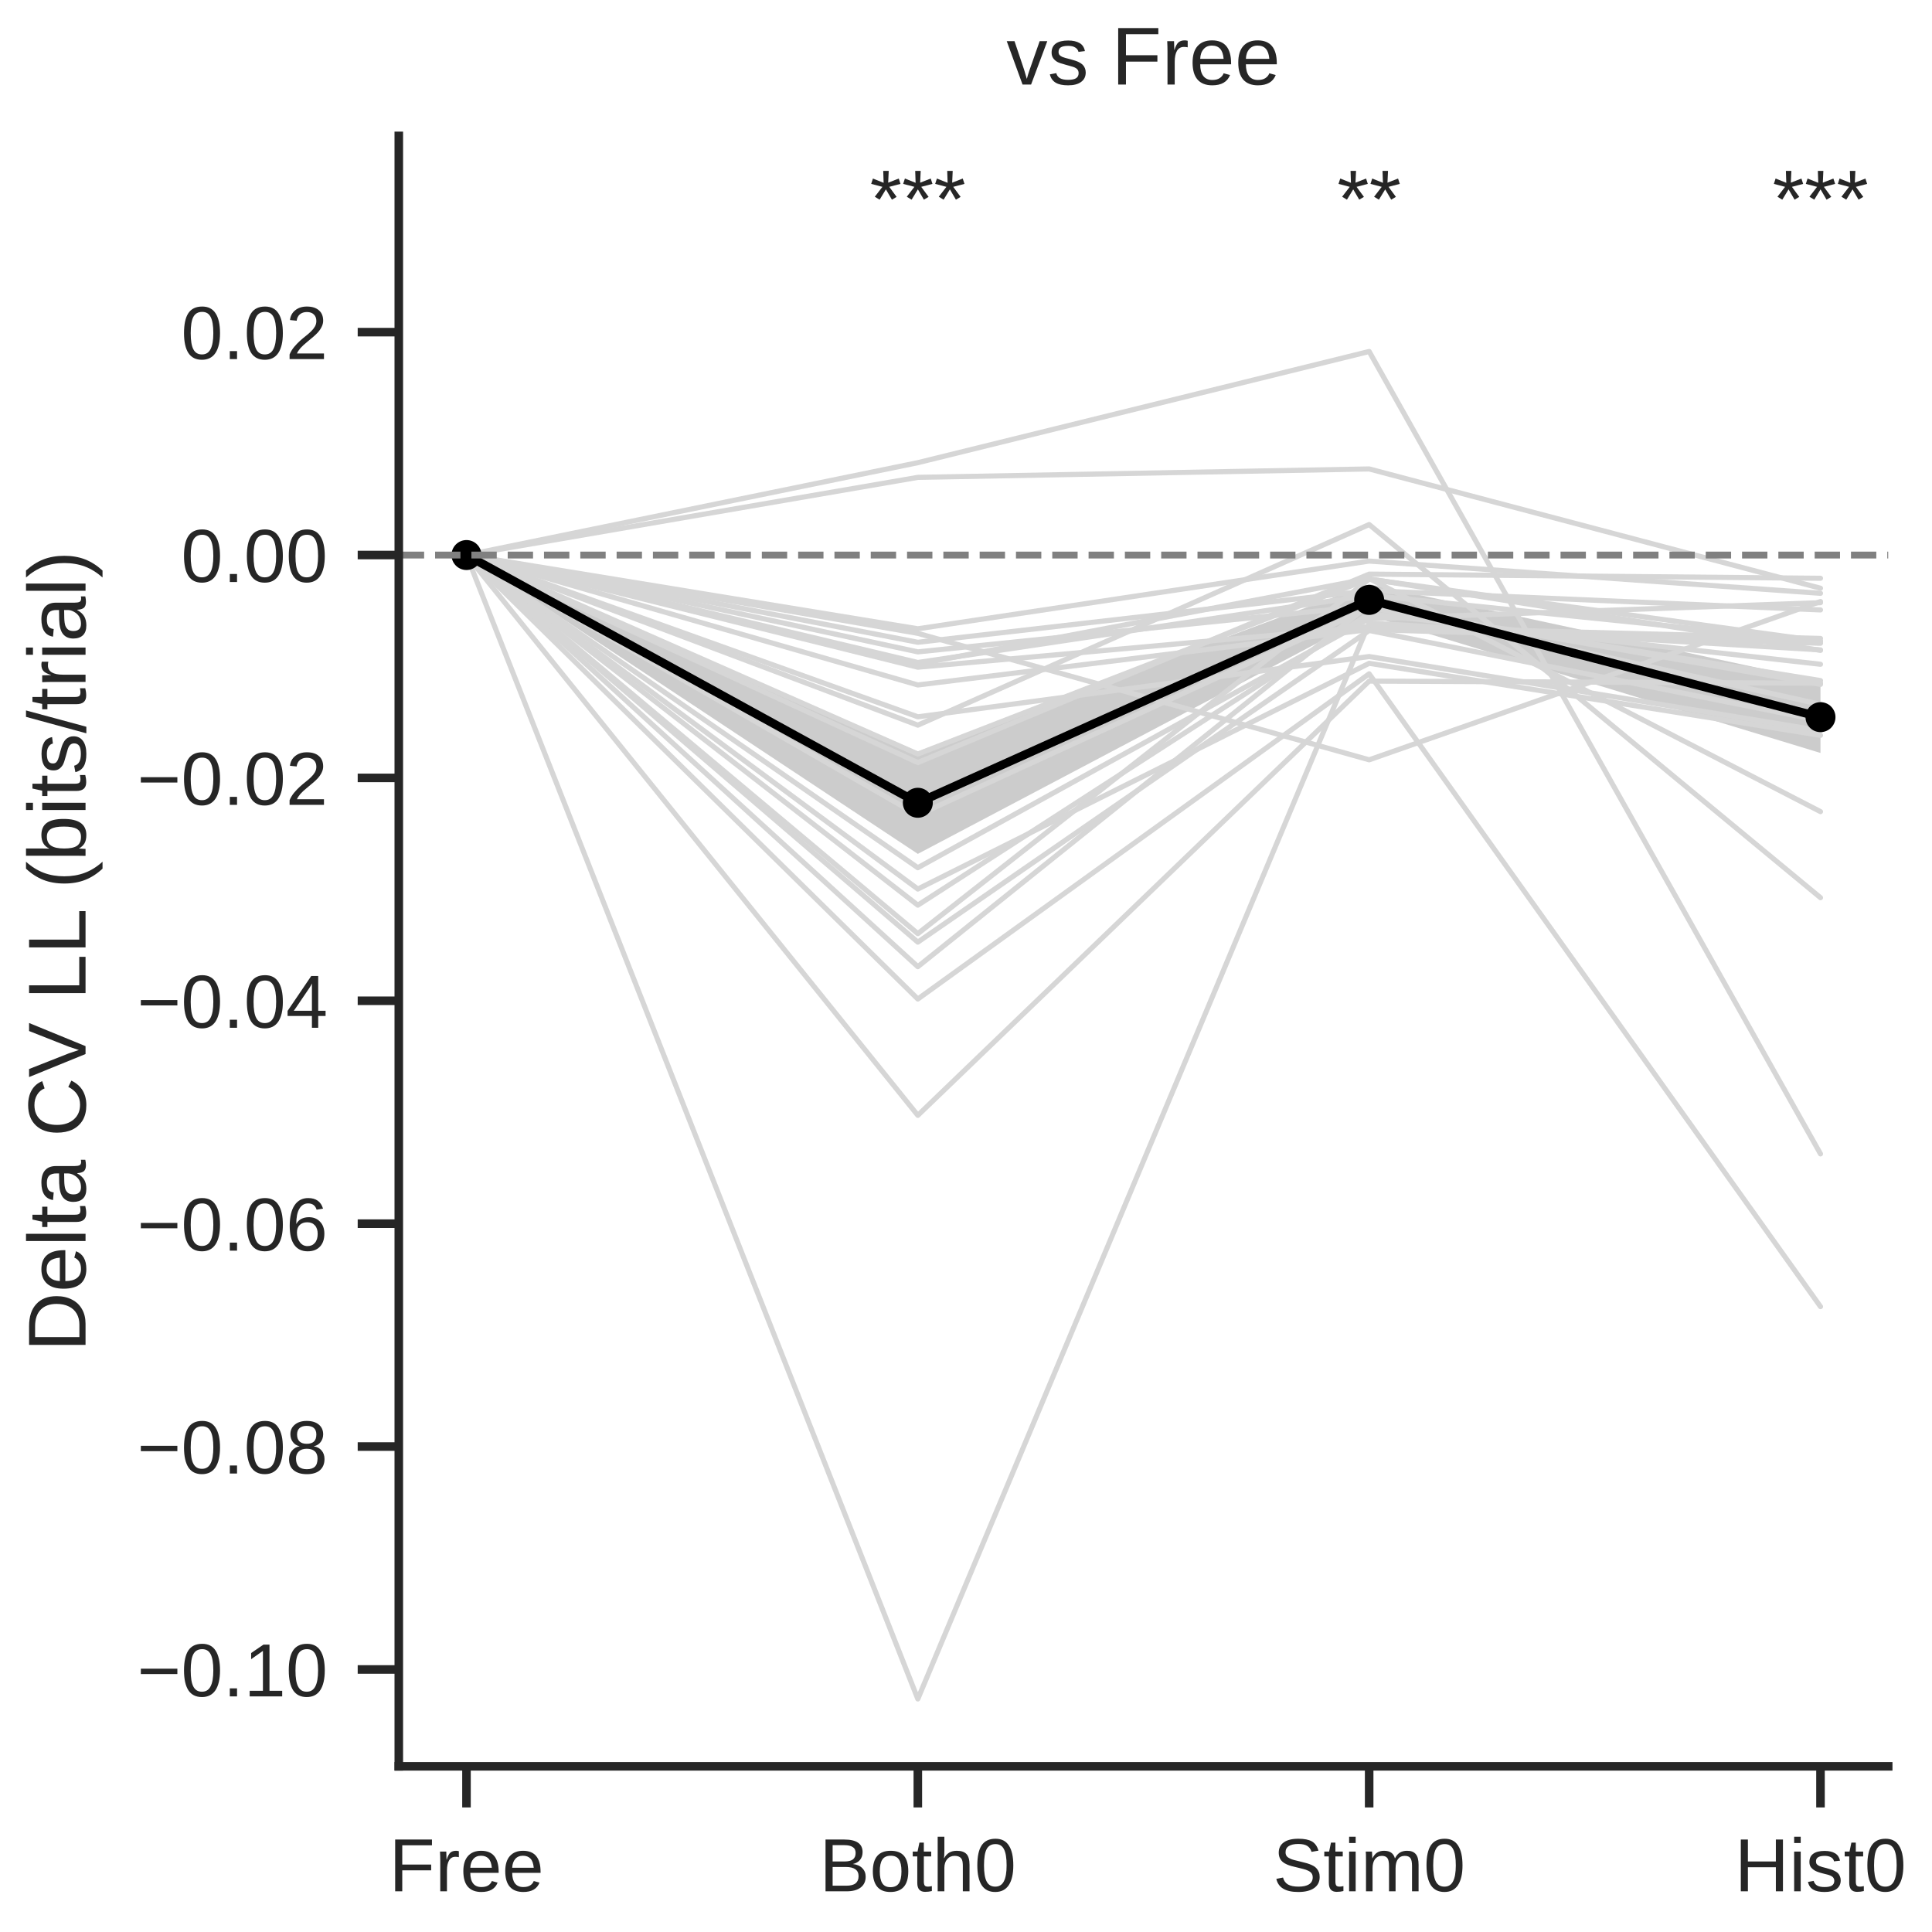
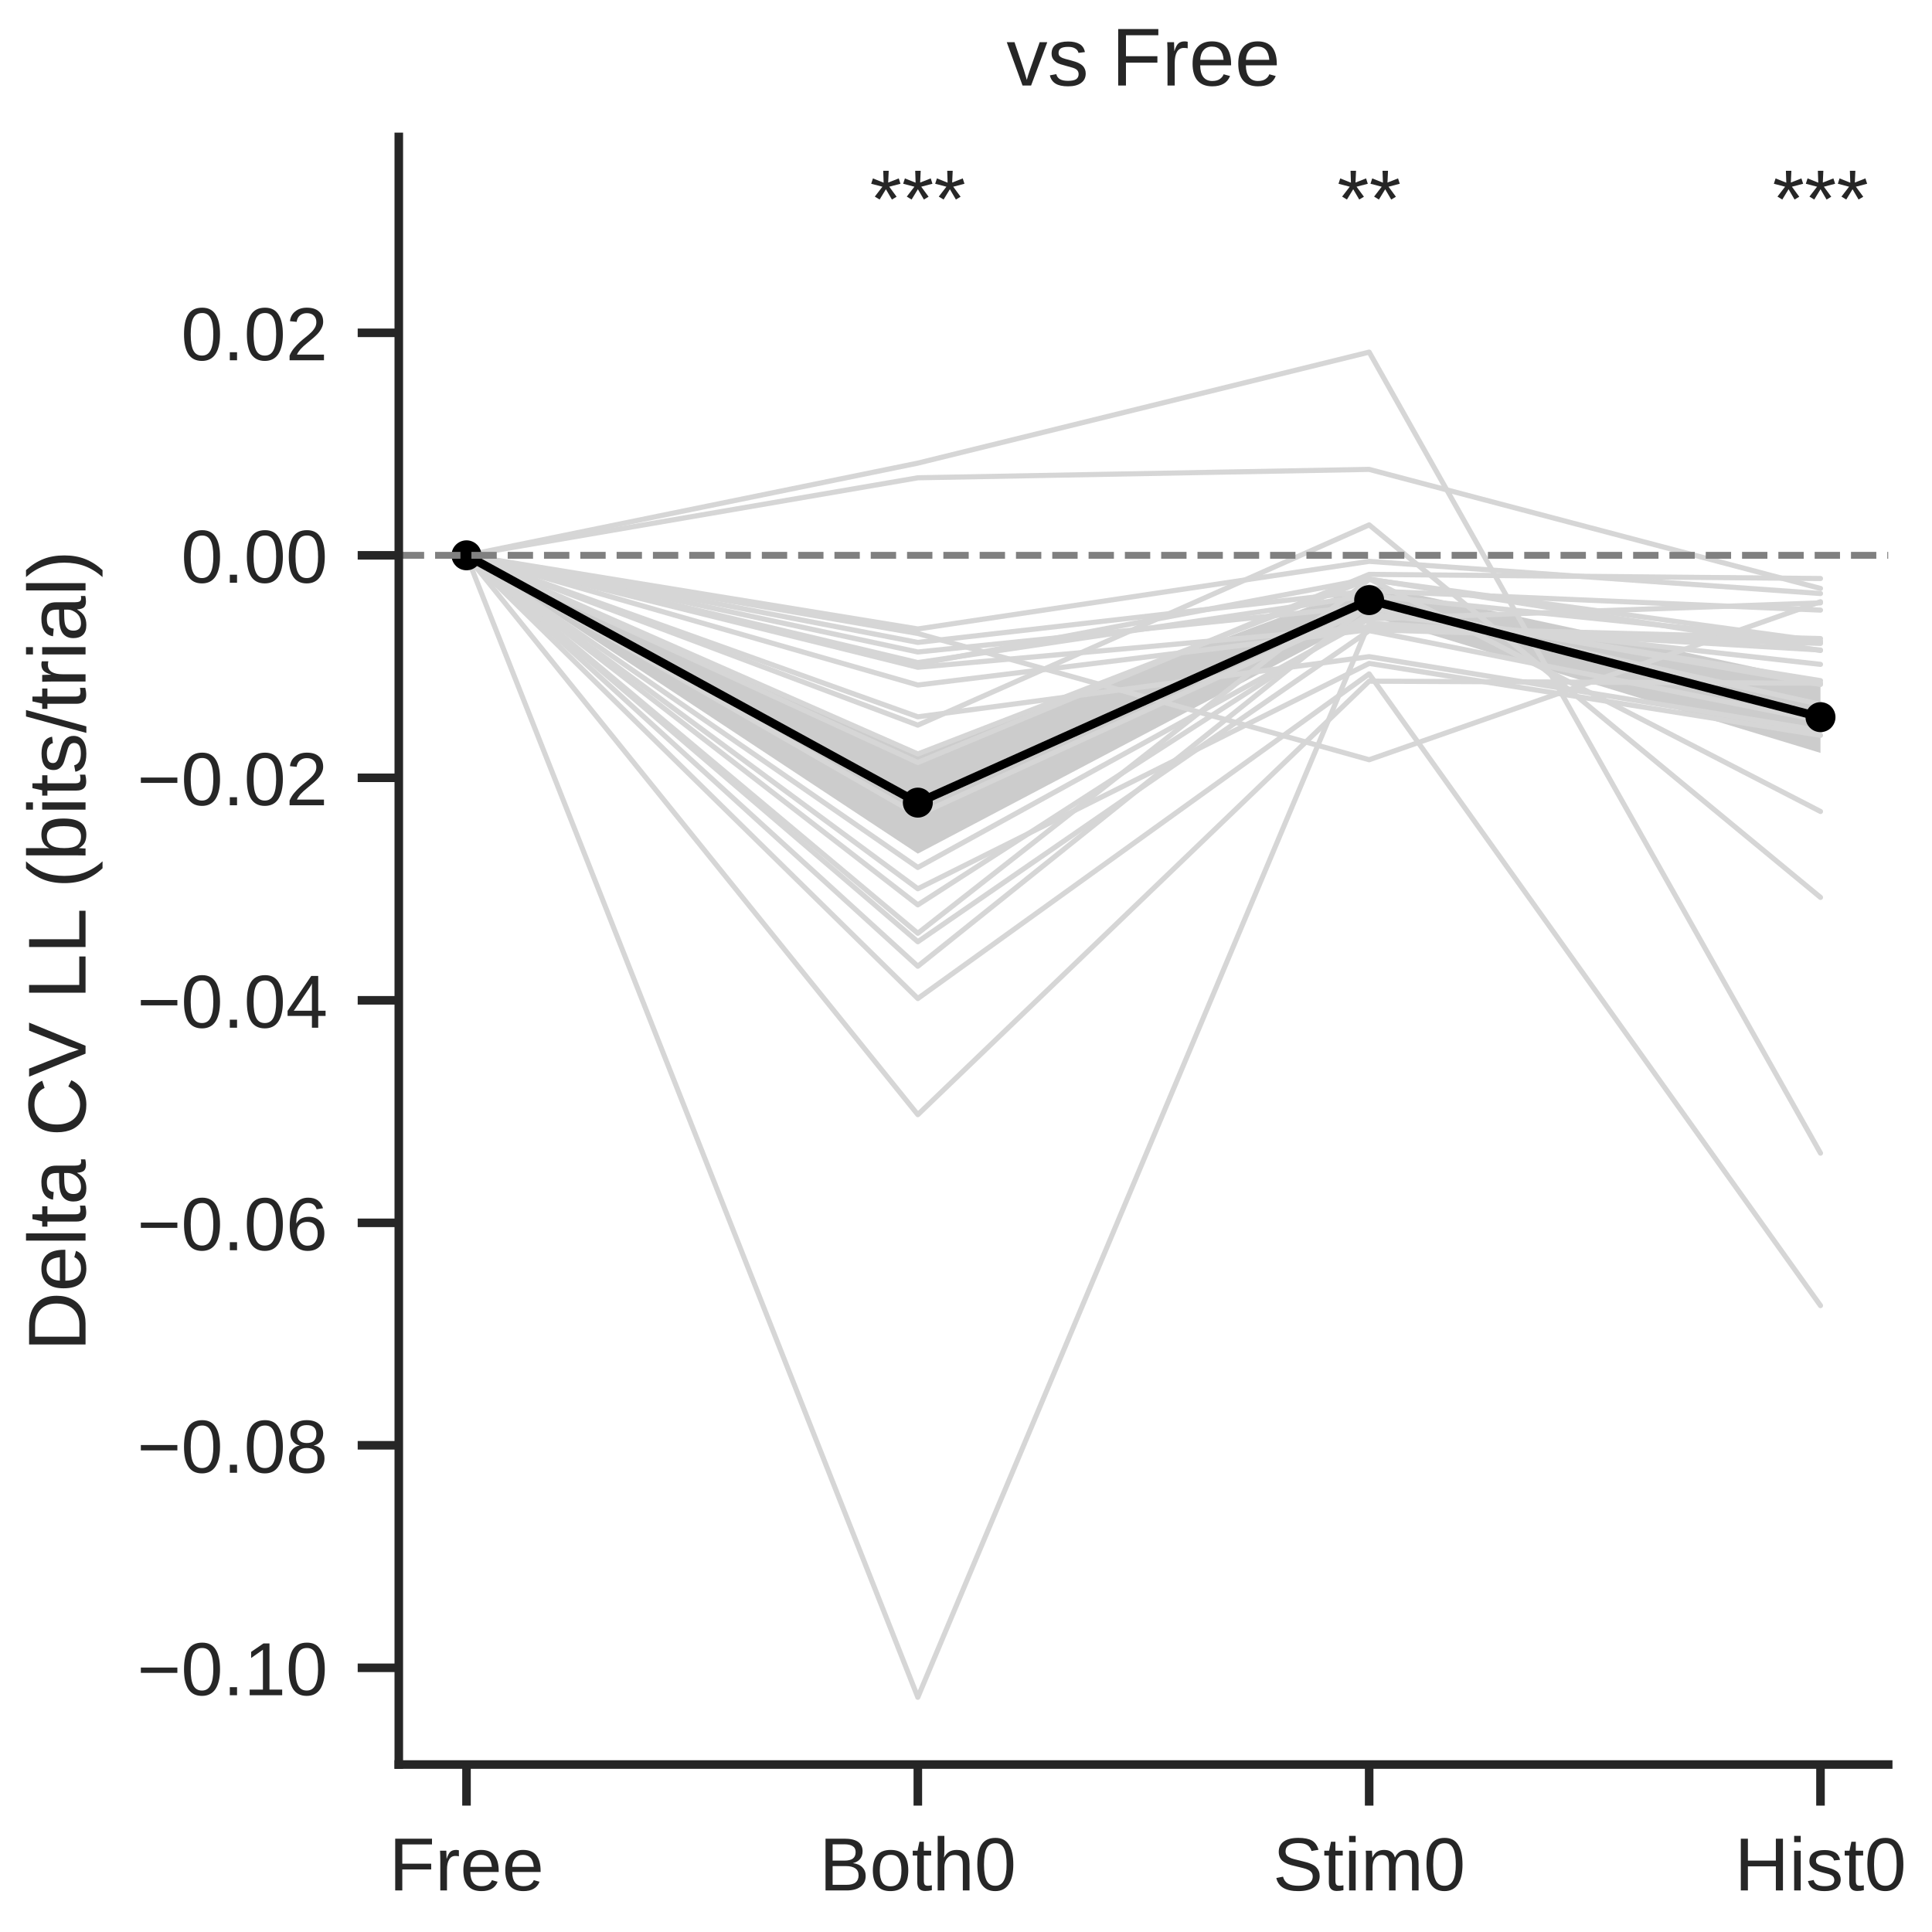
<svg xmlns="http://www.w3.org/2000/svg" xmlns:xlink="http://www.w3.org/1999/xlink" width="225.638pt" height="225.638pt" viewBox="0 0 225.638 225.638" version="1.1">
  <defs>
    <style type="text/css">*{stroke-linejoin: round; stroke-linecap: butt}</style>
  </defs>
  <g id="figure_1">
    <g id="patch_1">
      <path d="M 0 225.638  L 225.638 225.638  L 225.638 0  L 0 0  z " style="fill: #ffffff" />
    </g>
    <g id="axes_1">
      <g id="patch_2">
-         <path d="M 46.575 206.29  L 220.522 206.29  L 220.522 15.872  L 46.575 15.872  z " style="fill: #ffffff" />
+         <path d="M 46.575 206.079  L 220.522 206.079  L 220.522 15.989  L 46.575 15.989  z " style="fill: #ffffff" />
      </g>
      <g id="matplotlib.axis_1">
        <g id="xtick_1">
          <g id="line2d_1">
            <defs>
-               <path id="mb869525cdd" d="M 0 0  L 0 4.8  " style="stroke: #262626" />
+               <path id="m1296f64032" d="M 0 0  L 0 4.8  " style="stroke: #262626" />
            </defs>
            <g>
-               <use xlink:href="#mb869525cdd" x="54.481" y="206.29" style="fill: #262626; stroke: #262626" />
+               <use xlink:href="#m1296f64032" x="54.482" y="206.079" style="fill: #262626; stroke: #262626" />
            </g>
          </g>
          <g id="text_1">
-             <text style="font-size: 8.8px; font-family: 'Arial', 'DejaVu Sans', 'Liberation Sans', 'Bitstream Vera Sans', sans-serif; text-anchor: middle; fill: #262626" x="54.481" y="220.889" transform="rotate(-0 54.4813 220.8886)">Free</text>
+             <text style="font-size: 8.8px; font-family: 'Arial', 'DejaVu Sans', 'Liberation Sans', 'Bitstream Vera Sans', sans-serif; text-anchor: middle; fill: #262626" x="54.482" y="220.786" transform="rotate(-0 54.48183 220.7856)">Free</text>
          </g>
        </g>
        <g id="xtick_2">
          <g id="line2d_2">
            <g>
-               <use xlink:href="#mb869525cdd" x="107.193" y="206.29" style="fill: #262626; stroke: #262626" />
+               <use xlink:href="#m1296f64032" x="107.193" y="206.079" style="fill: #262626; stroke: #262626" />
            </g>
          </g>
          <g id="text_2">
-             <text style="font-size: 8.8px; font-family: 'Arial', 'DejaVu Sans', 'Liberation Sans', 'Bitstream Vera Sans', sans-serif; text-anchor: middle; fill: #262626" x="107.193" y="220.889" transform="rotate(-0 107.1925 220.8886)">Both0</text>
+             <text style="font-size: 8.8px; font-family: 'Arial', 'DejaVu Sans', 'Liberation Sans', 'Bitstream Vera Sans', sans-serif; text-anchor: middle; fill: #262626" x="107.193" y="220.786" transform="rotate(-0 107.1929 220.7856)">Both0</text>
          </g>
        </g>
        <g id="xtick_3">
          <g id="line2d_3">
            <g>
-               <use xlink:href="#mb869525cdd" x="159.904" y="206.29" style="fill: #262626; stroke: #262626" />
+               <use xlink:href="#m1296f64032" x="159.904" y="206.079" style="fill: #262626; stroke: #262626" />
            </g>
          </g>
          <g id="text_3">
-             <text style="font-size: 8.8px; font-family: 'Arial', 'DejaVu Sans', 'Liberation Sans', 'Bitstream Vera Sans', sans-serif; text-anchor: middle; fill: #262626" x="159.904" y="220.889" transform="rotate(-0 159.9037 220.8886)">Stim0</text>
+             <text style="font-size: 8.8px; font-family: 'Arial', 'DejaVu Sans', 'Liberation Sans', 'Bitstream Vera Sans', sans-serif; text-anchor: middle; fill: #262626" x="159.904" y="220.786" transform="rotate(-0 159.9039 220.7856)">Stim0</text>
          </g>
        </g>
        <g id="xtick_4">
          <g id="line2d_4">
            <g>
-               <use xlink:href="#mb869525cdd" x="212.615" y="206.29" style="fill: #262626; stroke: #262626" />
+               <use xlink:href="#m1296f64032" x="212.615" y="206.079" style="fill: #262626; stroke: #262626" />
            </g>
          </g>
          <g id="text_4">
-             <text style="font-size: 8.8px; font-family: 'Arial', 'DejaVu Sans', 'Liberation Sans', 'Bitstream Vera Sans', sans-serif; text-anchor: middle; fill: #262626" x="212.615" y="220.889" transform="rotate(-0 212.6149 220.8886)">Hist0</text>
+             <text style="font-size: 8.8px; font-family: 'Arial', 'DejaVu Sans', 'Liberation Sans', 'Bitstream Vera Sans', sans-serif; text-anchor: middle; fill: #262626" x="212.615" y="220.786" transform="rotate(-0 212.6149 220.7856)">Hist0</text>
          </g>
        </g>
      </g>
      <g id="matplotlib.axis_2">
        <g id="ytick_1">
          <g id="line2d_5">
            <defs>
-               <path id="m3b4b2d74e8" d="M 0 0  L -4.8 0  " style="stroke: #262626" />
+               <path id="m8fd0c8cc5b" d="M 0 0  L -4.8 0  " style="stroke: #262626" />
            </defs>
            <g>
-               <use xlink:href="#m3b4b2d74e8" x="46.575" y="194.973" style="fill: #262626; stroke: #262626" />
+               <use xlink:href="#m8fd0c8cc5b" x="46.575" y="194.782" style="fill: #262626; stroke: #262626" />
            </g>
          </g>
          <g id="text_5">
-             <text style="font-size: 8.8px; font-family: 'Arial', 'DejaVu Sans', 'Liberation Sans', 'Bitstream Vera Sans', sans-serif; text-anchor: end; fill: #262626" x="38.275" y="198.122" transform="rotate(-0 38.27461 198.1224)">−0.10</text>
+             <text style="font-size: 8.8px; font-family: 'Arial', 'DejaVu Sans', 'Liberation Sans', 'Bitstream Vera Sans', sans-serif; text-anchor: end; fill: #262626" x="38.275" y="197.985" transform="rotate(-0 38.27518 197.985)">−0.10</text>
          </g>
        </g>
        <g id="ytick_2">
          <g id="line2d_6">
            <g>
-               <use xlink:href="#m3b4b2d74e8" x="46.575" y="168.943" style="fill: #262626; stroke: #262626" />
+               <use xlink:href="#m8fd0c8cc5b" x="46.575" y="168.797" style="fill: #262626; stroke: #262626" />
            </g>
          </g>
          <g id="text_6">
-             <text style="font-size: 8.8px; font-family: 'Arial', 'DejaVu Sans', 'Liberation Sans', 'Bitstream Vera Sans', sans-serif; text-anchor: end; fill: #262626" x="38.275" y="172.092" transform="rotate(-0 38.27461 172.0924)">−0.08</text>
+             <text style="font-size: 8.8px; font-family: 'Arial', 'DejaVu Sans', 'Liberation Sans', 'Bitstream Vera Sans', sans-serif; text-anchor: end; fill: #262626" x="38.275" y="172" transform="rotate(-0 38.27518 171.9999)">−0.08</text>
          </g>
        </g>
        <g id="ytick_3">
          <g id="line2d_7">
            <g>
-               <use xlink:href="#m3b4b2d74e8" x="46.575" y="142.913" style="fill: #262626; stroke: #262626" />
+               <use xlink:href="#m8fd0c8cc5b" x="46.575" y="142.812" style="fill: #262626; stroke: #262626" />
            </g>
          </g>
          <g id="text_7">
-             <text style="font-size: 8.8px; font-family: 'Arial', 'DejaVu Sans', 'Liberation Sans', 'Bitstream Vera Sans', sans-serif; text-anchor: end; fill: #262626" x="38.275" y="146.062" transform="rotate(-0 38.27461 146.0624)">−0.06</text>
+             <text style="font-size: 8.8px; font-family: 'Arial', 'DejaVu Sans', 'Liberation Sans', 'Bitstream Vera Sans', sans-serif; text-anchor: end; fill: #262626" x="38.275" y="146.015" transform="rotate(-0 38.27518 146.0148)">−0.06</text>
          </g>
        </g>
        <g id="ytick_4">
          <g id="line2d_8">
            <g>
-               <use xlink:href="#m3b4b2d74e8" x="46.575" y="116.883" style="fill: #262626; stroke: #262626" />
+               <use xlink:href="#m8fd0c8cc5b" x="46.575" y="116.826" style="fill: #262626; stroke: #262626" />
            </g>
          </g>
          <g id="text_8">
-             <text style="font-size: 8.8px; font-family: 'Arial', 'DejaVu Sans', 'Liberation Sans', 'Bitstream Vera Sans', sans-serif; text-anchor: end; fill: #262626" x="38.275" y="120.032" transform="rotate(-0 38.27461 120.0324)">−0.04</text>
+             <text style="font-size: 8.8px; font-family: 'Arial', 'DejaVu Sans', 'Liberation Sans', 'Bitstream Vera Sans', sans-serif; text-anchor: end; fill: #262626" x="38.275" y="120.03" transform="rotate(-0 38.27518 120.0297)">−0.04</text>
          </g>
        </g>
        <g id="ytick_5">
          <g id="line2d_9">
            <g>
-               <use xlink:href="#m3b4b2d74e8" x="46.575" y="90.853" style="fill: #262626; stroke: #262626" />
+               <use xlink:href="#m8fd0c8cc5b" x="46.575" y="90.841" style="fill: #262626; stroke: #262626" />
            </g>
          </g>
          <g id="text_9">
-             <text style="font-size: 8.8px; font-family: 'Arial', 'DejaVu Sans', 'Liberation Sans', 'Bitstream Vera Sans', sans-serif; text-anchor: end; fill: #262626" x="38.275" y="94.002" transform="rotate(-0 38.27461 94.00243)">−0.02</text>
+             <text style="font-size: 8.8px; font-family: 'Arial', 'DejaVu Sans', 'Liberation Sans', 'Bitstream Vera Sans', sans-serif; text-anchor: end; fill: #262626" x="38.275" y="94.045" transform="rotate(-0 38.27518 94.04461)">−0.02</text>
          </g>
        </g>
        <g id="ytick_6">
          <g id="line2d_10">
            <g>
-               <use xlink:href="#m3b4b2d74e8" x="46.575" y="64.823" style="fill: #262626; stroke: #262626" />
+               <use xlink:href="#m8fd0c8cc5b" x="46.575" y="64.856" style="fill: #262626; stroke: #262626" />
            </g>
          </g>
          <g id="text_10">
-             <text style="font-size: 8.8px; font-family: 'Arial', 'DejaVu Sans', 'Liberation Sans', 'Bitstream Vera Sans', sans-serif; text-anchor: end; fill: #262626" x="38.275" y="67.972" transform="rotate(-0 38.27461 67.97245)">0.00</text>
+             <text style="font-size: 8.8px; font-family: 'Arial', 'DejaVu Sans', 'Liberation Sans', 'Bitstream Vera Sans', sans-serif; text-anchor: end; fill: #262626" x="38.275" y="68.06" transform="rotate(-0 38.27518 68.0595)">0.00</text>
          </g>
        </g>
        <g id="ytick_7">
          <g id="line2d_11">
            <g>
-               <use xlink:href="#m3b4b2d74e8" x="46.575" y="38.793" style="fill: #262626; stroke: #262626" />
+               <use xlink:href="#m8fd0c8cc5b" x="46.575" y="38.871" style="fill: #262626; stroke: #262626" />
            </g>
          </g>
          <g id="text_11">
-             <text style="font-size: 8.8px; font-family: 'Arial', 'DejaVu Sans', 'Liberation Sans', 'Bitstream Vera Sans', sans-serif; text-anchor: end; fill: #262626" x="38.275" y="41.942" transform="rotate(-0 38.27461 41.94247)">0.02</text>
+             <text style="font-size: 8.8px; font-family: 'Arial', 'DejaVu Sans', 'Liberation Sans', 'Bitstream Vera Sans', sans-serif; text-anchor: end; fill: #262626" x="38.275" y="42.074" transform="rotate(-0 38.27518 42.07439)">0.02</text>
          </g>
        </g>
        <g id="text_12">
-           <text style="font-size: 9.6px; font-family: 'Arial', 'DejaVu Sans', 'Liberation Sans', 'Bitstream Vera Sans', sans-serif; text-anchor: middle; fill: #262626" x="9.989" y="111.081" transform="rotate(-90 9.98874 111.0807)">Delta CV LL (bits/trial)</text>
+           <text style="font-size: 9.6px; font-family: 'Arial', 'DejaVu Sans', 'Liberation Sans', 'Bitstream Vera Sans', sans-serif; text-anchor: middle; fill: #262626" x="9.989" y="111.034" transform="rotate(-90 9.989302 111.0341)">Delta CV LL (bits/trial)</text>
        </g>
      </g>
      <g id="FillBetweenPolyCollection_1">
-         <path d="M 54.481 64.823  L 54.481 64.823  L 107.193 99.726  L 159.904 71.901  L 212.615 87.939  L 212.615 79.573  L 212.615 79.573  L 159.904 68.225  L 107.193 87.785  L 54.481 64.823  z " clip-path="url(#pfe7a7c48b4)" style="fill-opacity: 0.2" />
+         <path d="M 54.482 64.856  L 54.482 64.856  L 107.193 99.699  L 159.904 71.922  L 212.615 87.932  L 212.615 79.58  L 212.615 79.58  L 159.904 68.252  L 107.193 87.778  L 54.482 64.856  z " clip-path="url(#p1f8742c5c4)" style="fill-opacity: 0.2" />
      </g>
      <g id="line2d_12">
-         <path d="M 54.481 64.823  L 107.193 77.562  L 159.904 67.566  L 212.615 94.79  " clip-path="url(#pfe7a7c48b4)" style="fill: none; stroke: #d6d6d6; stroke-width: 0.6; stroke-linecap: round" />
+         <path d="M 54.482 64.856  L 107.193 77.573  L 159.904 67.595  L 212.615 94.771  " clip-path="url(#p1f8742c5c4)" style="fill: none; stroke: #d6d6d6; stroke-width: 0.6; stroke-linecap: round" />
      </g>
      <g id="line2d_13">
-         <path d="M 54.481 64.823  L 107.193 77.924  L 159.904 73.183  L 212.615 74.563  " clip-path="url(#pfe7a7c48b4)" style="fill: none; stroke: #d6d6d6; stroke-width: 0.6; stroke-linecap: round" />
+         <path d="M 54.482 64.856  L 107.193 77.934  L 159.904 73.202  L 212.615 74.58  " clip-path="url(#p1f8742c5c4)" style="fill: none; stroke: #d6d6d6; stroke-width: 0.6; stroke-linecap: round" />
      </g>
      <g id="line2d_14">
-         <path d="M 54.481 64.823  L 107.193 89.06  L 159.904 67.051  L 212.615 67.537  " clip-path="url(#pfe7a7c48b4)" style="fill: none; stroke: #d6d6d6; stroke-width: 0.6; stroke-linecap: round" />
+         <path d="M 54.482 64.856  L 107.193 89.051  L 159.904 67.08  L 212.615 67.565  " clip-path="url(#p1f8742c5c4)" style="fill: none; stroke: #d6d6d6; stroke-width: 0.6; stroke-linecap: round" />
      </g>
      <g id="line2d_15">
-         <path d="M 54.481 64.823  L 107.193 116.674  L 159.904 78.695  L 212.615 152.599  " clip-path="url(#pfe7a7c48b4)" style="fill: none; stroke: #d6d6d6; stroke-width: 0.6; stroke-linecap: round" />
+         <path d="M 54.482 64.856  L 107.193 116.618  L 159.904 78.704  L 212.615 152.481  " clip-path="url(#p1f8742c5c4)" style="fill: none; stroke: #d6d6d6; stroke-width: 0.6; stroke-linecap: round" />
      </g>
      <g id="line2d_16">
-         <path d="M 54.481 64.823  L 107.193 76.132  L 159.904 70.743  L 212.615 79.928  " clip-path="url(#pfe7a7c48b4)" style="fill: none; stroke: #d6d6d6; stroke-width: 0.6; stroke-linecap: round" />
+         <path d="M 54.482 64.856  L 107.193 76.146  L 159.904 70.766  L 212.615 79.935  " clip-path="url(#p1f8742c5c4)" style="fill: none; stroke: #d6d6d6; stroke-width: 0.6; stroke-linecap: round" />
      </g>
      <g id="line2d_17">
-         <path d="M 54.481 64.823  L 107.193 95.204  L 159.904 70.998  L 212.615 79.484  " clip-path="url(#pfe7a7c48b4)" style="fill: none; stroke: #d6d6d6; stroke-width: 0.6; stroke-linecap: round" />
+         <path d="M 54.482 64.856  L 107.193 95.185  L 159.904 71.02  L 212.615 79.492  " clip-path="url(#p1f8742c5c4)" style="fill: none; stroke: #d6d6d6; stroke-width: 0.6; stroke-linecap: round" />
      </g>
      <g id="line2d_18">
-         <path d="M 54.481 64.823  L 107.193 88.065  L 159.904 67.607  L 212.615 75.955  " clip-path="url(#pfe7a7c48b4)" style="fill: none; stroke: #d6d6d6; stroke-width: 0.6; stroke-linecap: round" />
+         <path d="M 54.482 64.856  L 107.193 88.058  L 159.904 67.636  L 212.615 75.969  " clip-path="url(#p1f8742c5c4)" style="fill: none; stroke: #d6d6d6; stroke-width: 0.6; stroke-linecap: round" />
      </g>
      <g id="line2d_19">
-         <path d="M 54.481 64.823  L 107.193 73.436  L 159.904 65.527  L 212.615 69.292  " clip-path="url(#pfe7a7c48b4)" style="fill: none; stroke: #d6d6d6; stroke-width: 0.6; stroke-linecap: round" />
+         <path d="M 54.482 64.856  L 107.193 73.455  L 159.904 65.559  L 212.615 69.318  " clip-path="url(#p1f8742c5c4)" style="fill: none; stroke: #d6d6d6; stroke-width: 0.6; stroke-linecap: round" />
      </g>
      <g id="line2d_20">
-         <path d="M 54.481 64.823  L 107.193 55.751  L 159.904 54.768  L 212.615 68.698  " clip-path="url(#pfe7a7c48b4)" style="fill: none; stroke: #d6d6d6; stroke-width: 0.6; stroke-linecap: round" />
+         <path d="M 54.482 64.856  L 107.193 55.8  L 159.904 54.819  L 212.615 68.725  " clip-path="url(#p1f8742c5c4)" style="fill: none; stroke: #d6d6d6; stroke-width: 0.6; stroke-linecap: round" />
      </g>
      <g id="line2d_21">
-         <path d="M 54.481 64.823  L 107.193 112.898  L 159.904 70.608  L 212.615 82.259  " clip-path="url(#pfe7a7c48b4)" style="fill: none; stroke: #d6d6d6; stroke-width: 0.6; stroke-linecap: round" />
+         <path d="M 54.482 64.856  L 107.193 112.848  L 159.904 70.631  L 212.615 82.262  " clip-path="url(#p1f8742c5c4)" style="fill: none; stroke: #d6d6d6; stroke-width: 0.6; stroke-linecap: round" />
      </g>
      <g id="line2d_22">
-         <path d="M 54.481 64.823  L 107.193 103.831  L 159.904 77.468  L 212.615 85.88  " clip-path="url(#pfe7a7c48b4)" style="fill: none; stroke: #d6d6d6; stroke-width: 0.6; stroke-linecap: round" />
+         <path d="M 54.482 64.856  L 107.193 103.797  L 159.904 77.479  L 212.615 85.877  " clip-path="url(#p1f8742c5c4)" style="fill: none; stroke: #d6d6d6; stroke-width: 0.6; stroke-linecap: round" />
      </g>
      <g id="line2d_23">
-         <path d="M 54.481 64.823  L 107.193 79.997  L 159.904 73.524  L 212.615 75.127  " clip-path="url(#pfe7a7c48b4)" style="fill: none; stroke: #d6d6d6; stroke-width: 0.6; stroke-linecap: round" />
+         <path d="M 54.482 64.856  L 107.193 80.004  L 159.904 73.542  L 212.615 75.142  " clip-path="url(#p1f8742c5c4)" style="fill: none; stroke: #d6d6d6; stroke-width: 0.6; stroke-linecap: round" />
      </g>
      <g id="line2d_24">
-         <path d="M 54.481 64.823  L 107.193 83.716  L 159.904 76.677  L 212.615 85.334  " clip-path="url(#pfe7a7c48b4)" style="fill: none; stroke: #d6d6d6; stroke-width: 0.6; stroke-linecap: round" />
+         <path d="M 54.482 64.856  L 107.193 83.717  L 159.904 76.69  L 212.615 85.332  " clip-path="url(#p1f8742c5c4)" style="fill: none; stroke: #d6d6d6; stroke-width: 0.6; stroke-linecap: round" />
      </g>
      <g id="line2d_25">
-         <path d="M 54.481 64.823  L 107.193 54.036  L 159.904 41.051  L 212.615 134.763  " clip-path="url(#pfe7a7c48b4)" style="fill: none; stroke: #d6d6d6; stroke-width: 0.6; stroke-linecap: round" />
+         <path d="M 54.482 64.856  L 107.193 54.088  L 159.904 41.125  L 212.615 134.675  " clip-path="url(#p1f8742c5c4)" style="fill: none; stroke: #d6d6d6; stroke-width: 0.6; stroke-linecap: round" />
      </g>
      <g id="line2d_26">
-         <path d="M 54.481 64.823  L 107.193 73.969  L 159.904 88.738  L 212.615 70.252  " clip-path="url(#pfe7a7c48b4)" style="fill: none; stroke: #d6d6d6; stroke-width: 0.6; stroke-linecap: round" />
+         <path d="M 54.482 64.856  L 107.193 73.986  L 159.904 88.73  L 212.615 70.276  " clip-path="url(#p1f8742c5c4)" style="fill: none; stroke: #d6d6d6; stroke-width: 0.6; stroke-linecap: round" />
      </g>
      <g id="line2d_27">
-         <path d="M 54.481 64.823  L 107.193 110.031  L 159.904 73.634  L 212.615 84.159  " clip-path="url(#pfe7a7c48b4)" style="fill: none; stroke: #d6d6d6; stroke-width: 0.6; stroke-linecap: round" />
+         <path d="M 54.482 64.856  L 107.193 109.986  L 159.904 73.652  L 212.615 84.159  " clip-path="url(#p1f8742c5c4)" style="fill: none; stroke: #d6d6d6; stroke-width: 0.6; stroke-linecap: round" />
      </g>
      <g id="line2d_28">
-         <path d="M 54.481 64.823  L 107.193 101.34  L 159.904 72.265  L 212.615 70.389  " clip-path="url(#pfe7a7c48b4)" style="fill: none; stroke: #d6d6d6; stroke-width: 0.6; stroke-linecap: round" />
+         <path d="M 54.482 64.856  L 107.193 101.31  L 159.904 72.285  L 212.615 70.412  " clip-path="url(#p1f8742c5c4)" style="fill: none; stroke: #d6d6d6; stroke-width: 0.6; stroke-linecap: round" />
      </g>
      <g id="line2d_29">
-         <path d="M 54.481 64.823  L 107.193 77.372  L 159.904 69.518  L 212.615 74.909  " clip-path="url(#pfe7a7c48b4)" style="fill: none; stroke: #d6d6d6; stroke-width: 0.6; stroke-linecap: round" />
+         <path d="M 54.482 64.856  L 107.193 77.383  L 159.904 69.543  L 212.615 74.924  " clip-path="url(#p1f8742c5c4)" style="fill: none; stroke: #d6d6d6; stroke-width: 0.6; stroke-linecap: round" />
      </g>
      <g id="line2d_30">
-         <path d="M 54.481 64.823  L 107.193 105.714  L 159.904 71.692  L 212.615 77.579  " clip-path="url(#pfe7a7c48b4)" style="fill: none; stroke: #d6d6d6; stroke-width: 0.6; stroke-linecap: round" />
+         <path d="M 54.482 64.856  L 107.193 105.677  L 159.904 71.714  L 212.615 77.59  " clip-path="url(#p1f8742c5c4)" style="fill: none; stroke: #d6d6d6; stroke-width: 0.6; stroke-linecap: round" />
      </g>
      <g id="line2d_31">
-         <path d="M 54.481 64.823  L 107.193 130.26  L 159.904 79.546  L 212.615 79.787  " clip-path="url(#pfe7a7c48b4)" style="fill: none; stroke: #d6d6d6; stroke-width: 0.6; stroke-linecap: round" />
+         <path d="M 54.482 64.856  L 107.193 130.18  L 159.904 79.554  L 212.615 79.794  " clip-path="url(#p1f8742c5c4)" style="fill: none; stroke: #d6d6d6; stroke-width: 0.6; stroke-linecap: round" />
      </g>
      <g id="line2d_32">
-         <path d="M 54.481 64.823  L 107.193 109.038  L 159.904 67.646  L 212.615 74.88  " clip-path="url(#pfe7a7c48b4)" style="fill: none; stroke: #d6d6d6; stroke-width: 0.6; stroke-linecap: round" />
+         <path d="M 54.482 64.856  L 107.193 108.995  L 159.904 67.674  L 212.615 74.896  " clip-path="url(#p1f8742c5c4)" style="fill: none; stroke: #d6d6d6; stroke-width: 0.6; stroke-linecap: round" />
      </g>
      <g id="line2d_33">
-         <path d="M 54.481 64.823  L 107.193 75.013  L 159.904 68.978  L 212.615 71.233  " clip-path="url(#pfe7a7c48b4)" style="fill: none; stroke: #d6d6d6; stroke-width: 0.6; stroke-linecap: round" />
+         <path d="M 54.482 64.856  L 107.193 75.028  L 159.904 69.004  L 212.615 71.255  " clip-path="url(#p1f8742c5c4)" style="fill: none; stroke: #d6d6d6; stroke-width: 0.6; stroke-linecap: round" />
      </g>
      <g id="line2d_34">
-         <path d="M 54.481 64.823  L 107.193 84.69  L 159.904 61.26  L 212.615 104.841  " clip-path="url(#pfe7a7c48b4)" style="fill: none; stroke: #d6d6d6; stroke-width: 0.6; stroke-linecap: round" />
+         <path d="M 54.482 64.856  L 107.193 84.689  L 159.904 61.299  L 212.615 104.806  " clip-path="url(#p1f8742c5c4)" style="fill: none; stroke: #d6d6d6; stroke-width: 0.6; stroke-linecap: round" />
      </g>
      <g id="line2d_35">
-         <path d="M 54.481 64.823  L 107.193 198.421  L 159.904 72.77  L 212.615 75.9  " clip-path="url(#pfe7a7c48b4)" style="fill: none; stroke: #d6d6d6; stroke-width: 0.6; stroke-linecap: round" />
+         <path d="M 54.482 64.856  L 107.193 198.224  L 159.904 72.789  L 212.615 75.914  " clip-path="url(#p1f8742c5c4)" style="fill: none; stroke: #d6d6d6; stroke-width: 0.6; stroke-linecap: round" />
      </g>
      <g id="line2d_36">
-         <path d="M 54.481 64.823  L 107.193 93.756  L 159.904 70.063  L 212.615 83.756  " clip-path="url(#pfe7a7c48b4)" style="fill: none; stroke: #000000; stroke-linecap: round" />
+         <path d="M 54.482 64.856  L 107.193 93.739  L 159.904 70.087  L 212.615 83.756  " clip-path="url(#p1f8742c5c4)" style="fill: none; stroke: #000000; stroke-linecap: round" />
        <defs>
-           <path id="m8d6f87694b" d="M 0 1.75  C 0.464 1.75 0.909 1.566 1.237 1.237  C 1.566 0.909 1.75 0.464 1.75 0  C 1.75 -0.464 1.566 -0.909 1.237 -1.237  C 0.909 -1.566 0.464 -1.75 0 -1.75  C -0.464 -1.75 -0.909 -1.566 -1.237 -1.237  C -1.566 -0.909 -1.75 -0.464 -1.75 0  C -1.75 0.464 -1.566 0.909 -1.237 1.237  C -0.909 1.566 -0.464 1.75 0 1.75  z " />
+           <path id="m030f99862c" d="M 0 1.75  C 0.464 1.75 0.909 1.566 1.237 1.237  C 1.566 0.909 1.75 0.464 1.75 0  C 1.75 -0.464 1.566 -0.909 1.237 -1.237  C 0.909 -1.566 0.464 -1.75 0 -1.75  C -0.464 -1.75 -0.909 -1.566 -1.237 -1.237  C -1.566 -0.909 -1.75 -0.464 -1.75 0  C -1.75 0.464 -1.566 0.909 -1.237 1.237  C -0.909 1.566 -0.464 1.75 0 1.75  z " />
        </defs>
-         <g clip-path="url(#pfe7a7c48b4)">
-           <use xlink:href="#m8d6f87694b" x="54.481" y="64.823" />
-           <use xlink:href="#m8d6f87694b" x="107.193" y="93.756" />
-           <use xlink:href="#m8d6f87694b" x="159.904" y="70.063" />
-           <use xlink:href="#m8d6f87694b" x="212.615" y="83.756" />
+         <g clip-path="url(#p1f8742c5c4)">
+           <use xlink:href="#m030f99862c" x="54.482" y="64.856" />
+           <use xlink:href="#m030f99862c" x="107.193" y="93.739" />
+           <use xlink:href="#m030f99862c" x="159.904" y="70.087" />
+           <use xlink:href="#m030f99862c" x="212.615" y="83.756" />
        </g>
      </g>
      <g id="line2d_37">
-         <path d="M 46.575 64.823  L 220.522 64.823  " clip-path="url(#pfe7a7c48b4)" style="fill: none; stroke-dasharray: 2.96,1.28; stroke-dashoffset: 0; stroke: #808080; stroke-width: 0.8" />
+         <path d="M 46.575 64.856  L 220.522 64.856  " clip-path="url(#p1f8742c5c4)" style="fill: none; stroke-dasharray: 2.96,1.28; stroke-dashoffset: 0; stroke: #808080; stroke-width: 0.8" />
      </g>
      <g id="patch_3">
-         <path d="M 46.575 206.29  L 46.575 15.872  " style="fill: none; stroke: #262626; stroke-linejoin: miter; stroke-linecap: square" />
+         <path d="M 46.575 206.079  L 46.575 15.989  " style="fill: none; stroke: #262626; stroke-linejoin: miter; stroke-linecap: square" />
      </g>
      <g id="patch_4">
-         <path d="M 46.575 206.29  L 220.522 206.29  " style="fill: none; stroke: #262626; stroke-linejoin: miter; stroke-linecap: square" />
+         <path d="M 46.575 206.079  L 220.522 206.079  " style="fill: none; stroke: #262626; stroke-linejoin: miter; stroke-linecap: square" />
      </g>
      <g id="text_13">
-         <text style="font-size: 9.6px; font-family: 'Arial', 'DejaVu Sans', 'Liberation Sans', 'Bitstream Vera Sans', sans-serif; text-anchor: middle; fill: #262626" x="107.193" y="26.553" transform="rotate(-0 107.1925 26.55336)">***</text>
+         <text style="font-size: 9.6px; font-family: 'Arial', 'DejaVu Sans', 'Liberation Sans', 'Bitstream Vera Sans', sans-serif; text-anchor: middle; fill: #262626" x="107.193" y="26.537" transform="rotate(-0 107.1929 26.5369)">***</text>
      </g>
      <g id="text_14">
-         <text style="font-size: 9.6px; font-family: 'Arial', 'DejaVu Sans', 'Liberation Sans', 'Bitstream Vera Sans', sans-serif; text-anchor: middle; fill: #262626" x="159.904" y="26.553" transform="rotate(-0 159.9037 26.55336)">**</text>
+         <text style="font-size: 9.6px; font-family: 'Arial', 'DejaVu Sans', 'Liberation Sans', 'Bitstream Vera Sans', sans-serif; text-anchor: middle; fill: #262626" x="159.904" y="26.537" transform="rotate(-0 159.9039 26.5369)">**</text>
      </g>
      <g id="text_15">
-         <text style="font-size: 9.6px; font-family: 'Arial', 'DejaVu Sans', 'Liberation Sans', 'Bitstream Vera Sans', sans-serif; text-anchor: middle; fill: #262626" x="212.615" y="26.553" transform="rotate(-0 212.6149 26.55336)">***</text>
+         <text style="font-size: 9.6px; font-family: 'Arial', 'DejaVu Sans', 'Liberation Sans', 'Bitstream Vera Sans', sans-serif; text-anchor: middle; fill: #262626" x="212.615" y="26.537" transform="rotate(-0 212.6149 26.5369)">***</text>
      </g>
      <g id="text_16">
-         <text style="font-size: 9.6px; font-family: 'Arial', 'DejaVu Sans', 'Liberation Sans', 'Bitstream Vera Sans', sans-serif; text-anchor: middle; fill: #262626" x="133.548" y="9.872" transform="rotate(-0 133.5481 9.87174)">vs Free</text>
+         <text style="font-size: 9.6px; font-family: 'Arial', 'DejaVu Sans', 'Liberation Sans', 'Bitstream Vera Sans', sans-serif; text-anchor: middle; fill: #262626" x="133.548" y="9.989" transform="rotate(-0 133.5484 9.989303)">vs Free</text>
      </g>
    </g>
  </g>
  <defs>
-     <clipPath id="pfe7a7c48b4">
-       <rect x="46.575" y="15.872" width="173.947" height="190.418" />
+     <clipPath id="p1f8742c5c4">
+       <rect x="46.575" y="15.989" width="173.946" height="190.09" />
    </clipPath>
  </defs>
</svg>
